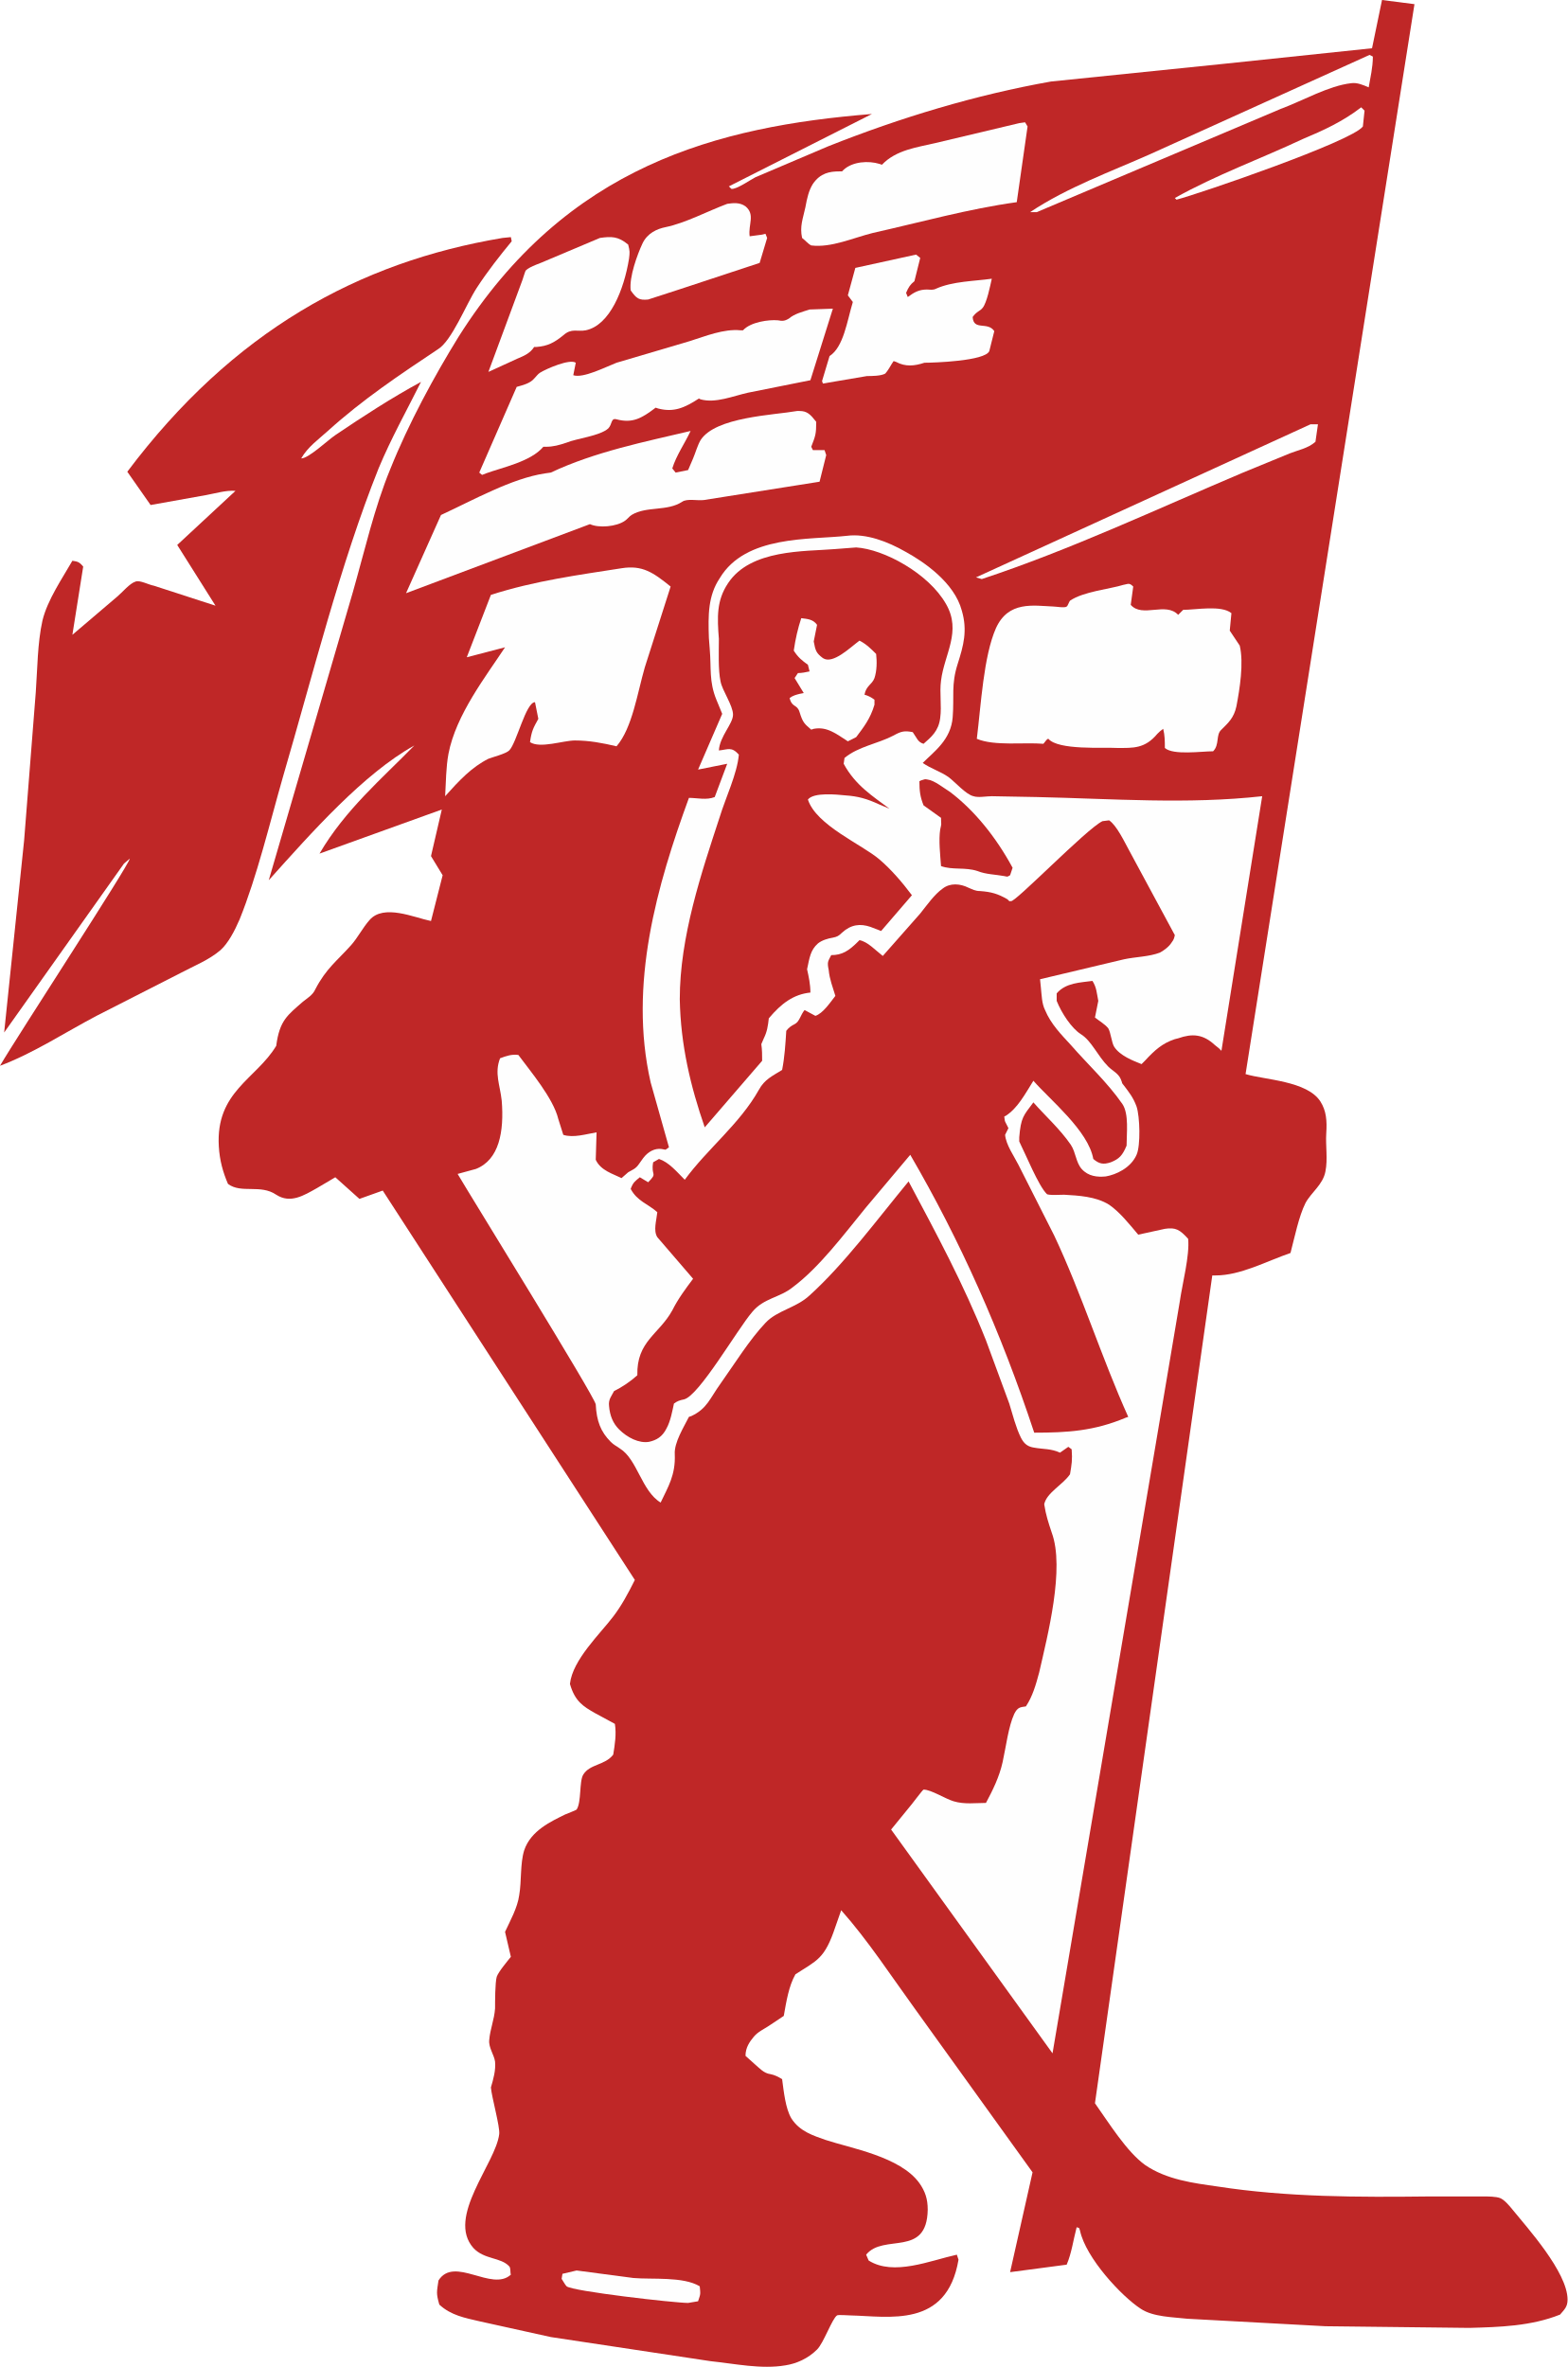
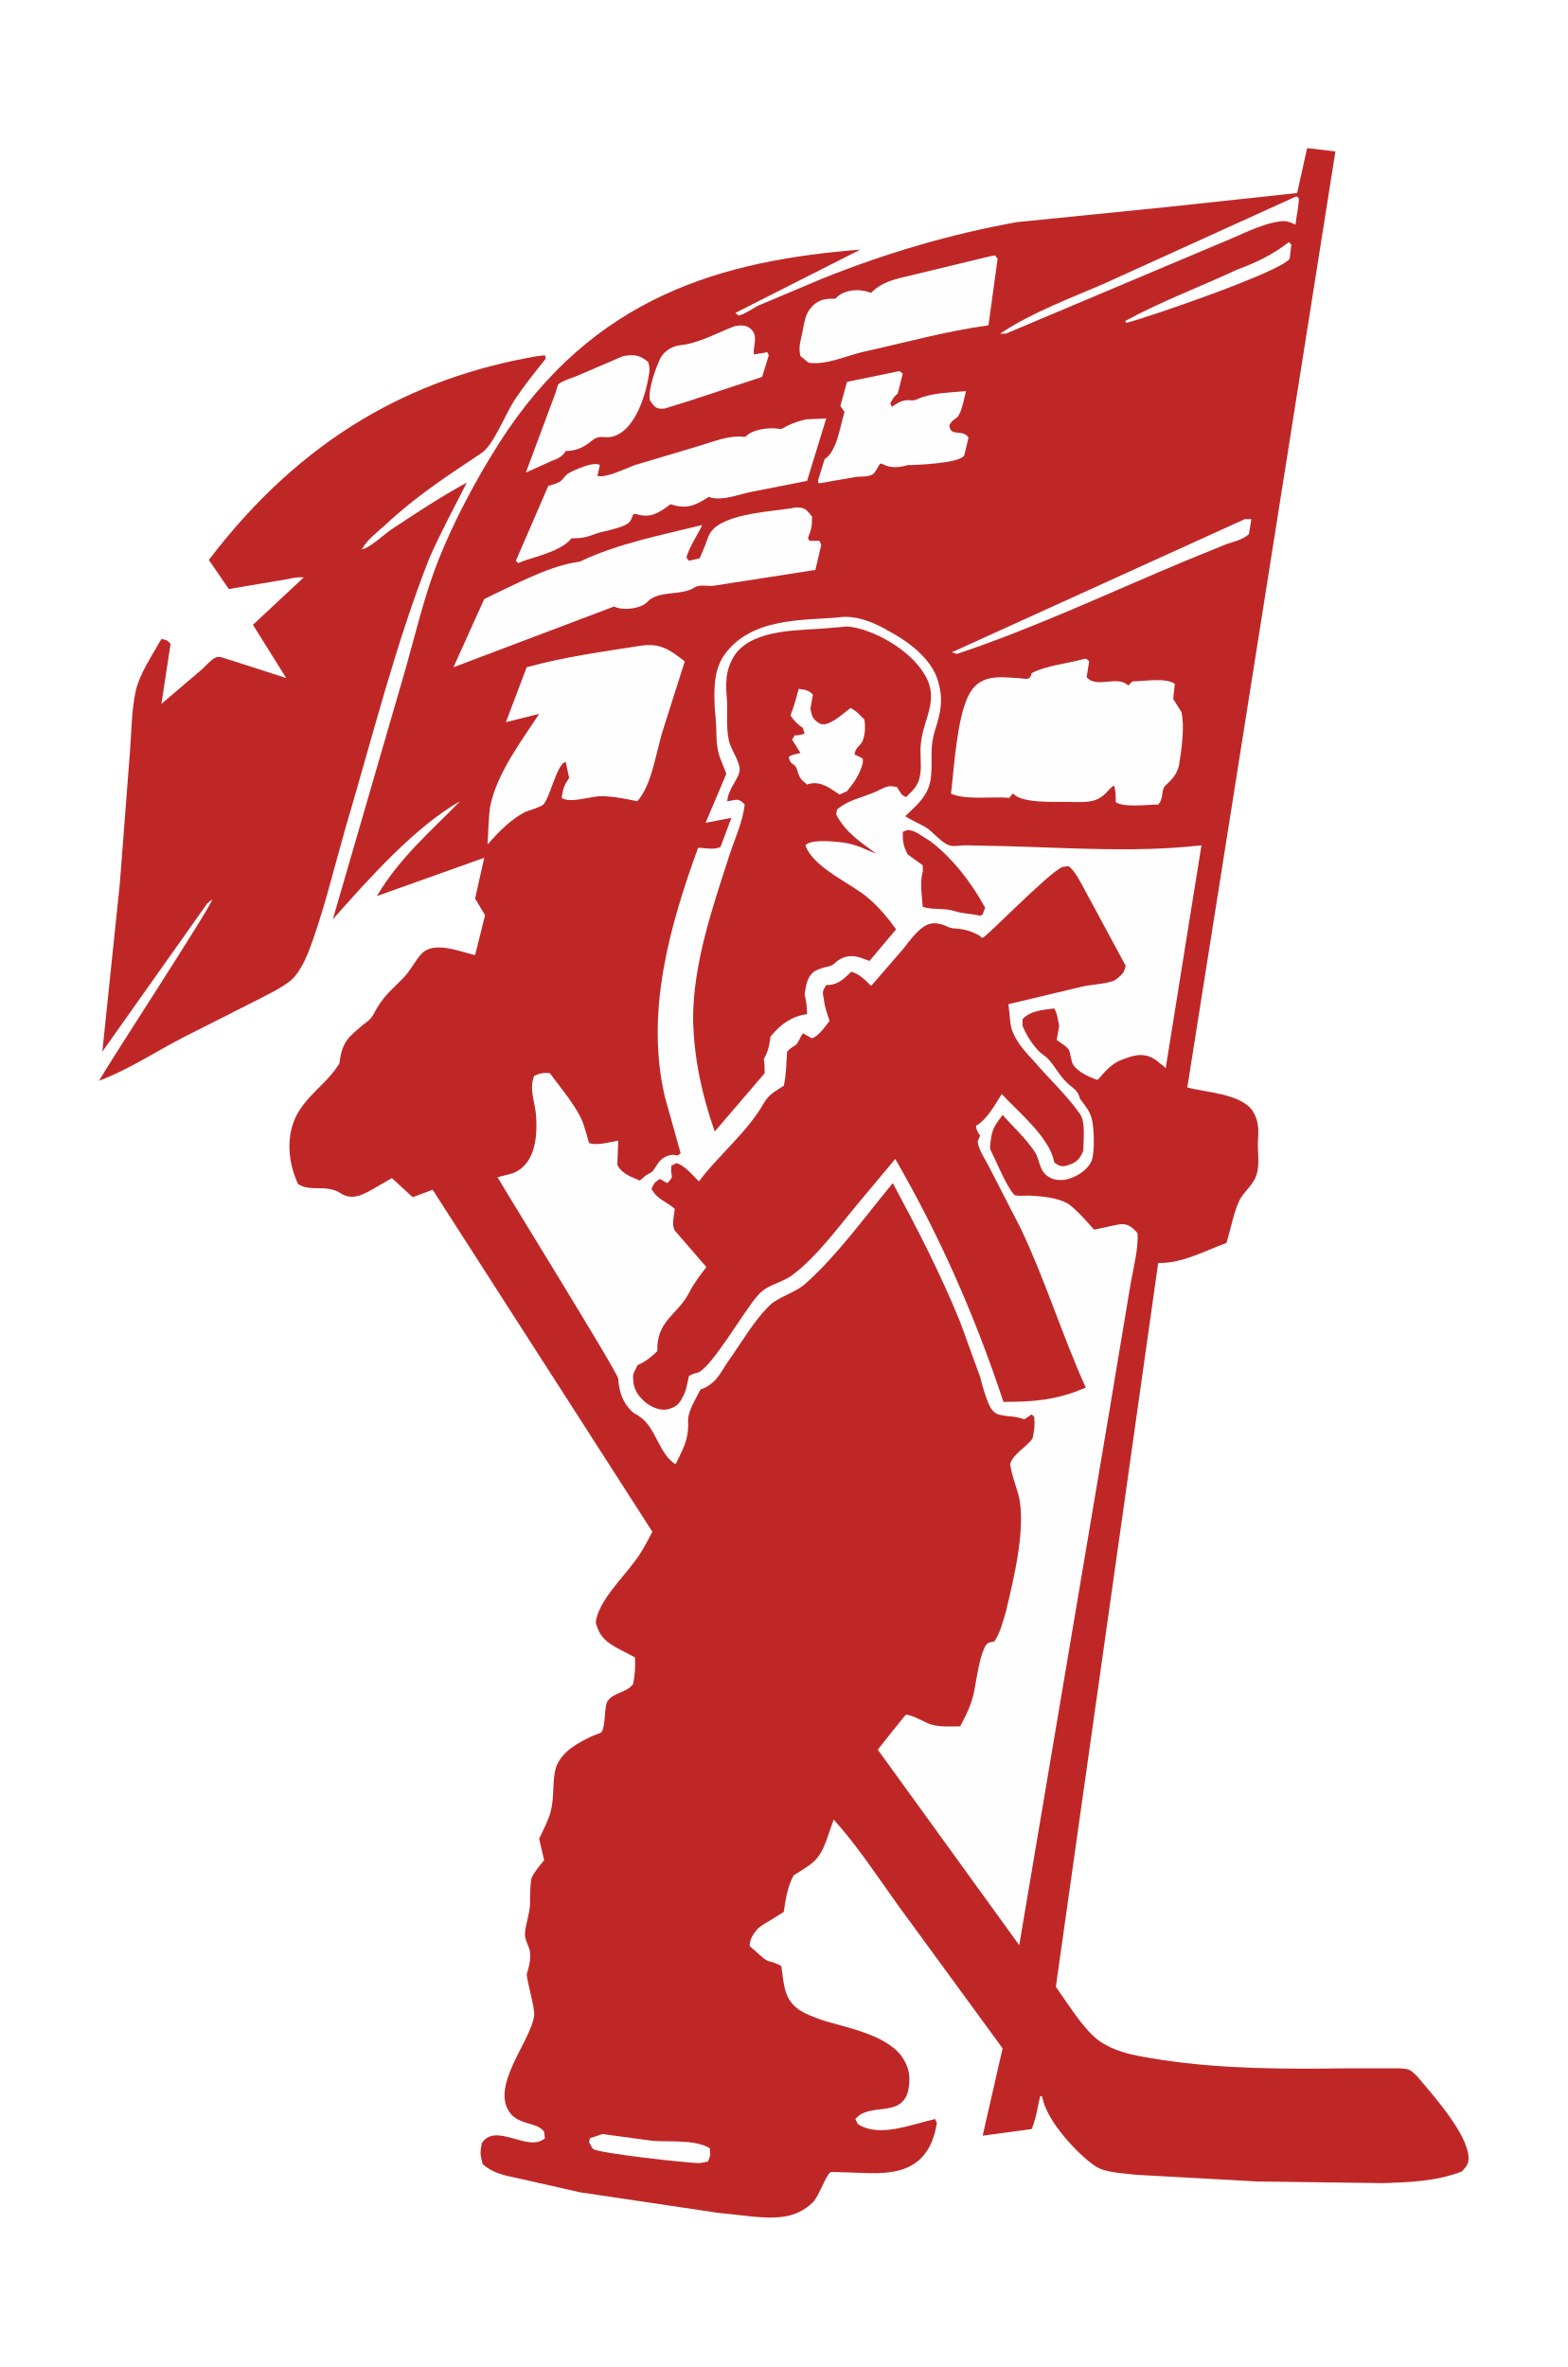
<svg xmlns="http://www.w3.org/2000/svg" version="1.1" id="Layer_1" x="0px" y="0px" viewBox="0 0 188.4 284.5" style="enable-background:new 0 0 188.4 284.5;" xml:space="preserve">
  <style type="text/css">
	.st0{fill:#BF2727;}
	.st1{fill:#FEFEFE;}
</style>
-   <path class="st0" d="M60.4,28.6l1-0.1l0.1,0.5c-1.4,1.7-2.9,3.6-4.2,5.6s-3,6.4-4.7,7.4c-4.5,3-9,6-13.2,9.8c-1.1,1-2.4,1.9-3.2,3.3  c0.9,0,3.2-2.2,4.1-2.8c3.4-2.3,6.8-4.5,10.3-6.4c-1.7,3.4-3.6,6.8-5.1,10.4C40.9,67.8,37.6,81.1,34,93.4  c-1.6,5.6-3.1,11.9-5.2,17.1c-0.6,1.4-1.4,2.9-2.3,3.7c-1.4,1.2-3.2,1.9-4.7,2.7l-10.2,5.2c-3.8,2-7.6,4.5-11.6,6  c2.1-3.6,15.5-24.1,15.6-24.9l-0.7,0.6L0.5,124.1L2.9,101l1.4-17.8c0.2-2.8,0.2-5.9,0.8-8.6c0.6-2.5,2.4-5.1,3.6-7.2  c0.6,0.1,0.8,0.1,1.3,0.7l-1.3,8.2l5.4-4.6c0.6-0.5,1.5-1.6,2.2-1.8c0.5-0.2,1.6,0.4,2.2,0.5l7.4,2.4l-4.6-7.3l7-6.5  c-1.1-0.1-2.4,0.3-3.5,0.5l-6.7,1.2l-2.8-4C28,39.8,43.1,31.5,60.4,28.6z" />
-   <path class="st0" d="M166.1,0l3.9,0.5l-20.3,128.6c2.3,0.7,7.4,0.8,9,3.3c0.7,1.1,0.8,2.3,0.7,3.8c-0.1,1.5,0.2,3.1-0.1,4.6  c-0.3,1.6-1.7,2.5-2.4,3.8c-0.8,1.6-1.3,4.1-1.8,6c-2.9,1-6,2.7-9,2.7h-0.4l-14.1,99.5c1.7,2.4,3.8,5.8,6,7.4  c2.6,1.8,5.9,2.2,8.7,2.6c8.4,1.3,17,1.3,25.5,1.2h6.5c0.5,0,1.5,0,2,0.2s1.1,0.9,1.5,1.4c1.7,2.1,6.6,7.5,6.6,10.8  c0,0.9-0.4,1.2-0.9,1.8c-3.5,1.4-7.3,1.5-10.9,1.6l-17.3-0.2l-16.6-0.9c-1.7-0.2-4.1-0.2-5.6-1.2c-2.3-1.5-6.6-6.1-7.3-9.4l-0.1-0.3  l-0.3-0.1c-0.4,1.5-0.6,3.1-1.2,4.5l-6.8,0.9l2.7-12L110,241.5c-2.9-4-5.7-8.3-8.9-11.9l-0.7,2c-1.3,3.9-2.2,4-4.8,5.7  c-0.8,1.4-1.1,3.3-1.4,5l-1.8,1.2c-0.6,0.4-1.3,0.7-1.8,1.3s-1,1.3-1,2.3l1,0.9c0.7,0.6,1.2,1.2,2,1.3c0.5,0.1,0.9,0.3,1.4,0.6  c0.2,1.5,0.4,3.5,1.1,4.7c1,1.6,2.7,2.1,4.1,2.6c3,1,9,2,11.3,5.2c0.7,1,1,1.9,1,3.2c-0.1,5.8-5.3,2.8-7.4,5.4l0.3,0.7  c3,1.9,7.4,0,10.6-0.7l0.2,0.6c-1.4,8.3-8.4,6.8-13,6.7c-0.2,0-1.5-0.1-1.6,0c-0.6,0.4-1.6,3.3-2.4,4.1c-1.1,1.1-2.5,1.7-3.8,1.9  c-2.9,0.5-6.1-0.2-9-0.5l-19.2-2.9l-8.6-1.9c-1.7-0.4-3.4-0.7-4.8-2c-0.4-1.4-0.3-1.5-0.1-2.9c1.9-3,6.4,1.4,8.7-0.7  c-0.1-0.3,0-0.8-0.2-1c-1-1.1-3-0.8-4.3-2.2c-3.3-3.7,2.7-10.2,3.1-13.7c0.1-0.9-0.9-4.4-1-5.6c0.3-1,0.6-2.1,0.5-3.1  c-0.1-0.8-0.8-1.7-0.7-2.6c0.1-1.3,0.6-2.4,0.7-3.8c0-0.8,0-3.1,0.2-3.8c0.2-0.6,1.3-1.9,1.7-2.4l-0.7-3c0.6-1.3,1.5-2.9,1.7-4.4  c0.3-1.7,0.1-3.8,0.6-5.4c0.8-2.4,3.3-3.5,4.9-4.3c0.2-0.1,1.3-0.5,1.4-0.6c0.6-0.9,0.3-3.4,0.8-4.2c0.8-1.3,2.6-1.1,3.6-2.4  c0.2-1.2,0.4-2.5,0.2-3.7l-2.4-1.3c-1.4-0.8-2.4-1.4-3-3.5c0.3-2.9,3.7-6.1,5.2-8.1c1-1.3,1.8-2.8,2.6-4.4L46,143.1l-2.8,1l-2.9-2.6  l-2.2,1.3c-1.6,0.9-3.2,1.9-4.9,0.8c-1.9-1.3-4.2-0.1-5.8-1.3c-0.6-1.4-1-2.8-1.1-4.5c-0.4-6.6,4.5-8.1,6.9-12.1  c0.4-3.1,1.4-3.7,3.2-5.3c0.5-0.4,1.2-0.8,1.5-1.5c1.3-2.5,2.6-3.4,4.3-5.3c0.8-0.9,1.4-2.1,2.2-3c1.7-2,5.4-0.3,7.4,0.1l1.4-5.5  l-1.4-2.3l1.3-5.6l-14.7,5.3c3.1-5.3,7.5-9,11.4-13C43.7,93,37.5,100,32.3,105.8l10.1-34.6c1.4-4.9,2.6-10.2,4.5-14.8  c2.2-5.5,5.3-11.2,8.2-15.9c13-20.6,31.1-25.3,49.7-26.8l-17.2,8.7c0.1,0.1,0.2,0.2,0.3,0.3c0.6,0.1,2.3-1.1,2.9-1.4l8.7-3.7  c8.8-3.5,17.8-6.2,26.8-7.8l20.5-2.1l18.1-1.9L166.1,0z" />
-   <path class="st1" d="M163.6,12.9l0.4,0.4l-0.2,1.9c-1.3,1.8-19.7,8.1-22.4,8.8l-0.2-0.2c5-2.8,10.3-4.7,15.4-7.1  C159,15.7,161.4,14.6,163.6,12.9z" />
-   <path class="st1" d="M69.3,272.9l6.8,0.9c2.3,0.2,6-0.2,8,1c0.1,1,0.1,0.9-0.2,1.8l-1.2,0.2c-1.6,0-13.9-1.4-14.6-2  c-0.2-0.2-0.4-0.6-0.6-0.9l0.1-0.6L69.3,272.9z" />
-   <path class="st1" d="M164.6,6.6l0.4,0.2c0,1.3-0.3,2.5-0.5,3.7c-0.7-0.3-1.4-0.6-2.1-0.5c-2.7,0.3-5.8,2.1-8.5,3.1l-29.3,12.4h-0.8  c4.5-3,9.8-4.9,14.5-7L164.6,6.6z" />
-   <path class="st1" d="M157.5,51h0.9l-0.3,2.1c-0.9,0.8-2.1,1-3.1,1.4l-5.6,2.3c-10.4,4.4-20.8,9.3-31.4,12.8l-0.7-0.2L157.5,51z" />
-   <path class="st1" d="M87.4,24.5c0.7-0.1,1.5-0.2,2.2,0.3c1.2,1,0.3,2.2,0.5,3.6l1.5-0.2l0.4-0.1l0.2,0.5l-0.9,3l-9.7,3.2L77.9,36  c-1.1,0.1-1.4-0.1-2.1-1.1c-0.2-1.6,0.8-4.3,1.4-5.6c0.6-1.3,1.8-1.8,2.8-2C82.4,26.8,85,25.4,87.4,24.5z" />
-   <path class="st1" d="M72.1,28.6c1.4-0.2,2.2-0.2,3.4,0.8c0.2,0.8,0.2,0.9,0.1,1.7c-0.6,3.7-2.3,8-5.2,8.6c-1,0.2-1.7-0.3-2.7,0.6  c-1.1,0.9-1.9,1.3-3.2,1.4h-0.3c-0.5,0.8-1.3,1.1-2,1.4l-3.5,1.6l4-10.8c0.1-0.2,0.4-1.3,0.5-1.4c0.5-0.5,1.9-0.9,2.5-1.2L72.1,28.6  z" />
-   <path class="st1" d="M110.1,30.6l0.5,0.4l-0.7,2.8c-0.5,0.4-0.7,0.7-1,1.4l0.2,0.5c0.8-0.6,1.4-0.9,2.3-0.9c0.4,0,0.7,0.1,1.1-0.1  c2-0.9,4.6-0.9,6.7-1.2c-0.2,0.9-0.6,2.9-1.1,3.5c-0.3,0.4-0.7,0.4-1.2,1.1c0.1,1.7,1.8,0.5,2.6,1.7l-0.6,2.4  c-0.5,1.2-6.7,1.4-7.8,1.4c-1.2,0.4-2.3,0.5-3.4-0.1l-0.3-0.1l-0.2,0.3c-0.1,0.2-0.6,1-0.8,1.2c-0.5,0.3-1.7,0.3-2.2,0.3l-5.3,0.9  l-0.1-0.3l0.9-3c1.7-1.1,2.1-4.2,2.8-6.5l-0.6-0.8l0.9-3.3L110.1,30.6z" />
-   <path class="st1" d="M122.5,14.8l0.7-0.1l0.3,0.5l-1.3,9.1c-5.8,0.8-11.5,2.4-17.3,3.7c-2.4,0.6-5,1.8-7.4,1.5  c-0.4-0.2-0.7-0.6-1.1-0.9c-0.3-1.4,0.1-2.3,0.4-3.7c0.2-1.1,0.4-2,0.9-2.8c0.9-1.3,2-1.5,3.2-1.5h0.3l0.2-0.2c1.1-1,3-1.1,4.3-0.7  l0.3,0.1c1.7-1.8,4.3-2.1,6.4-2.6L122.5,14.8z" />
-   <path class="st1" d="M97.3,37.2l2.8-0.1l-2.7,8.6l-7.5,1.5c-1.8,0.4-3.9,1.3-5.7,0.8L84,47.9c-1.7,1.1-3,1.7-4.9,1.2L78.8,49  c-1.7,1.3-2.8,1.9-4.7,1.4c-0.7-0.2-0.5,0.6-1,1.1c-1,0.9-3.8,1.2-5,1.7c-0.9,0.3-1.6,0.5-2.5,0.5h-0.3c-1.5,1.8-5,2.5-6.9,3.2  c-0.6,0.2-0.3,0.3-0.8-0.1l4.5-10.3c0.7-0.2,1.6-0.4,2.1-1c0.3-0.3,0.4-0.5,0.7-0.7c0.8-0.5,3.6-1.7,4.3-1.2l-0.3,1.5  c1.2,0.4,3.9-1,5.2-1.5l8.8-2.6c1.9-0.6,4.1-1.5,6.1-1.3h0.3c0.9-1,3.1-1.3,4.2-1.2c0.5,0.1,0.8,0.1,1.3-0.2  C95.5,37.7,96.4,37.5,97.3,37.2z" />
-   <path class="st1" d="M95.8,49.4h0.3c0.9,0,1.3,0.4,2,1.3c0,1.5-0.1,1.7-0.6,3l0.2,0.4h1.4l0.2,0.6l-0.8,3.2l-13.9,2.2  c-0.8,0.1-2-0.2-2.6,0.2c-1.8,1.2-4.3,0.5-6.1,1.6c-0.3,0.2-0.5,0.5-0.8,0.7c-1,0.7-3.1,0.9-4.2,0.4l-22.1,8.3l4.2-9.4  c3.9-1.8,8.5-4.4,12.5-5l0.7-0.1c5.3-2.5,11.3-3.7,16.8-5c-0.7,1.5-1.7,2.9-2.2,4.5l0.4,0.5l1.5-0.3l0.6-1.4  c0.3-0.7,0.5-1.5,0.9-2.2C86,50.1,93,49.9,95.8,49.4z" />
-   <path class="st1" d="M74.7,68.3c2.5-0.4,3.8,0.5,5.9,2.2l-3.1,9.7c-0.9,3.1-1.5,7.3-3.4,9.5c-1.7-0.4-3.3-0.7-5-0.7  c-1.4,0-4.2,1-5.4,0.2c0.2-1.4,0.4-1.7,1-2.8l-0.4-2c-1.1,0-2.2,4.9-3.1,5.8c-0.4,0.4-2,0.8-2.5,1c-2,1-3.5,2.6-5.2,4.5  c0.1-1.7,0.1-3.5,0.4-5.1c0.9-4.7,4.5-9.3,6.8-12.8L56.1,79l2.9-7.5C64.3,69.8,69.6,69.1,74.7,68.3z" />
-   <path class="st1" d="M135,70.3c0.6-0.1,0.7-0.3,1.2,0.2l-0.3,2.2c1.4,1.6,4.2-0.4,5.7,1.2l0.6-0.6c1.5,0,4.6-0.6,5.8,0.4l-0.2,2.1  l1.2,1.8c0.5,2.1,0,5.2-0.4,7.3c-0.3,1.4-1,2-1.8,2.8c-0.7,0.6-0.2,1.8-1,2.6c-1.4,0-4.8,0.5-5.8-0.4c0-0.8,0-1.5-0.2-2.3  c-0.5,0.4-0.3,0.2-0.7,0.6c-1.5,1.8-2.9,1.7-4.8,1.7c-1.7-0.1-7.1,0.3-8.3-1.1c-0.2,0-0.4,0.4-0.6,0.6c-2.2-0.2-5.9,0.3-8-0.6  c0.5-4,0.8-9.9,2.3-13.3c1.5-3.3,4.5-2.7,6.9-2.6c0.3,0,1.4,0.2,1.6,0c0.1,0,0.3-0.6,0.4-0.7C130.2,71.1,133.4,70.8,135,70.3z" />
-   <path class="st1" d="M101.8,64.4c2.3-0.3,4.9,0.7,7,1.9c2.2,1.2,5.9,3.7,6.8,7.1c0.7,2.4,0.2,4.2-0.5,6.4c-0.8,2.5-0.4,3.9-0.6,6.4  c-0.2,2.7-2.2,4.1-3.6,5.5c1,0.7,2.1,1,3.1,1.7c0.8,0.6,2.1,2.1,3,2.3c0.6,0.2,1.5,0,2.2,0l5.4,0.1c9.1,0.2,18.1,0.9,27.1-0.1  l-4.9,30.6l-0.3-0.3l-0.5-0.4c-1.4-1.3-2.7-1.4-4.4-0.8l-0.4,0.1c-1.5,0.5-2.4,1.3-3.6,2.6l-0.4,0.4c-1-0.4-2.6-1-3.3-2.1  c-0.3-0.5-0.4-1.7-0.7-2.2c-0.4-0.5-1.1-0.9-1.6-1.3l0.4-2c-0.2-1-0.2-1.6-0.7-2.4c-1.4,0.2-3.2,0.2-4.3,1.5v0.9  c0.6,1.5,1.8,3.3,2.9,4c1.3,0.8,2,2.6,3.3,3.9c0.5,0.5,1.2,0.8,1.5,1.5s0,0.3,0.4,0.8c0.6,0.8,1.1,1.4,1.5,2.5  c0.4,1.2,0.5,4.7,0,5.8c-0.7,1.6-2.5,2.4-3.7,2.6c-1,0.1-2.1,0-2.9-0.9c-0.7-0.8-0.7-2-1.3-2.9c-1.3-1.9-3.1-3.5-4.5-5.1  c-1.2,1.6-1.5,1.8-1.7,4.2v0.5c0.8,1.6,2.3,5.3,3.3,6.3c0.1,0.2,1.8,0.1,2.1,0.1c1.7,0.1,3.8,0.2,5.4,1.2c1.3,0.9,2.4,2.3,3.5,3.6  l3.2-0.7c1.3-0.2,1.8,0.1,2.8,1.2c0.2,2-0.7,5.4-1,7.5l-2.9,17.2l-12.4,73.2l-19.4-26.9l2.2-2.7c0.2-0.2,1.6-2.1,1.7-2.1  c0.9,0,2.6,1.1,3.6,1.4c1.3,0.4,2.7,0.2,3.9,0.2c0.8-1.5,1.6-3.1,2-4.9c0.4-1.8,0.7-4.3,1.4-5.8c0.4-0.8,0.7-0.8,1.4-0.9  c0.8-1.2,1.2-2.6,1.6-4.1c1-4.4,3.1-12.5,1.5-16.8c-0.4-1.2-0.7-2.1-0.9-3.4c0.3-1.4,2.2-2.3,3.1-3.6c0.2-1.2,0.3-1.7,0.2-3  l-0.4-0.3l-1,0.7c-1.1-0.5-2-0.4-3.1-0.6c-0.7-0.1-1.2-0.4-1.6-1.2c-0.6-1.2-1-2.8-1.4-4.1l-2.8-7.6c-2.7-6.8-6-12.9-9.3-19.1  c-3.8,4.6-7.7,9.9-11.9,13.7c-1.6,1.5-3.9,1.8-5.3,3.3c-1.9,2-3.7,4.9-5.4,7.3c-1.3,1.8-1.6,3-3.5,3.9l-0.3,0.1  c-0.6,1.2-1.8,3.1-1.7,4.5c0.1,2.5-0.8,3.9-1.7,5.8c-2.3-1.4-2.8-5.2-4.9-6.5c-0.4-0.3-0.7-0.4-1.1-0.8c-1.2-1.2-1.7-2.5-1.8-4.5  c-0.1-0.9-15.2-25.3-16.6-27.7l2.2-0.6c2.8-1.1,3.4-4.5,3.1-8.2c-0.2-1.9-0.9-3.3-0.2-5.1c0.8-0.3,1.4-0.5,2.2-0.4  c1.4,1.9,4.2,5.2,4.8,7.7c0.2,0.7,0.4,1.2,0.6,1.9c1.2,0.4,2.8-0.1,4-0.3l-0.1,3.3c0.6,1.3,2.1,1.7,3.1,2.2l0.8-0.7  c0.5-0.3,0.9-0.4,1.3-1l0.5-0.7c0.6-0.8,1.4-1.2,2.2-1.1c0.7,0.1,0.3,0.2,0.9-0.2l-2.2-7.8c-2.7-11.8,0.8-23.8,4.6-34.2  c1,0,2.1,0.3,3.1-0.1l1.5-4l-3.5,0.7l2.9-6.7l-0.7-1.7c-0.9-2.2-0.6-3.8-0.8-6.1l-0.1-1.3c-0.1-2.8-0.1-5.1,1.3-7.2  C89.6,64.3,97.3,64.9,101.8,64.4z" />
-   <path class="st0" d="M110.5,93.9l0.2-0.1c0.4-0.1,0.4-0.2,0.8-0.1c0.8,0.1,1.9,1,2.7,1.5c2.9,2.2,5.5,5.4,7.5,9.1l-0.3,0.9  c-0.4,0.2-0.2,0.2-0.7,0.1c-1.1-0.2-2.2-0.2-3.2-0.6c-1.5-0.5-3-0.1-4.4-0.6c-0.1-1.4-0.3-3.1-0.1-4.4c0.2-0.9,0.1-0.4,0.1-1.4  l-2.1-1.5C110.6,95.8,110.5,95.1,110.5,93.9z" />
-   <path class="st0" d="M100.3,66l2.6-0.2c3.3,0.2,8.7,3.1,10.8,6.8c1.9,3.3-0.2,6-0.6,9.2c-0.2,1.5,0.1,3-0.1,4.5  c-0.2,1.6-1.1,2.3-2,3.1c-0.7-0.2-0.8-0.7-1.3-1.4c-1-0.2-1.4-0.1-2.3,0.4c-1.9,1-4.2,1.3-5.9,2.7l-0.1,0.7c1.4,2.6,3.5,3.9,5.5,5.4  l-1.2-0.5c-1.5-0.7-2.6-1-4.1-1.1c-1-0.1-3.8-0.4-4.5,0.5c1,3.1,6.5,5.4,8.6,7.2c1.4,1.2,2.7,2.7,3.9,4.3l-3.7,4.3l-1.3-0.5  c-1.2-0.4-2.3-0.3-3.4,0.7c-0.4,0.4-0.6,0.5-1.1,0.6c-0.6,0.1-1.3,0.3-1.8,0.7c-0.9,0.8-1,1.7-1.3,3.1c0.2,0.9,0.4,1.8,0.4,2.8  c-2,0.2-3.5,1.3-5,3.1c-0.1,0.9-0.2,1.6-0.6,2.4l-0.3,0.7c0.1,0.7,0.1,1.3,0.1,2l-6.9,8c-1.7-4.9-2.9-9.9-3-15.4  c0-7.5,2.6-15.2,4.8-21.9c0.7-2.3,2.1-5.2,2.3-7.5c-0.9-1-1.3-0.6-2.4-0.5c0.1-1.7,1.7-3.2,1.7-4.3c0-1.1-1.3-2.9-1.5-4  c-0.3-1.4-0.2-3.6-0.2-5.1c-0.2-2.6-0.3-4.6,1.1-6.7C90.2,66,96.7,66.3,100.3,66z" />
-   <path class="st1" d="M96.3,74.3c0.7,0.1,1.4,0.1,1.9,0.8l-0.4,2c0.2,1.1,0.3,1.4,1.1,2c1.2,0.8,3.3-1.3,4.4-2.1c0.8,0.4,1.4,1,2,1.6  c0.1,0.9,0.1,2-0.2,2.9c-0.3,0.8-1,0.9-1.2,2c0.4,0.1,0.8,0.3,1.2,0.6v0.6c-0.5,1.7-1.3,2.7-2.2,3.9l-1,0.5  c-1.4-0.9-2.5-1.8-4.1-1.5l-0.3,0.1c-0.8-0.7-1-0.8-1.4-2.1c-0.3-1-0.9-0.5-1.2-1.7c0.4-0.3,0.8-0.4,1.2-0.5l0.5-0.1l-1.1-1.8  l0.4-0.6c0.5,0,0.9-0.1,1.4-0.2l-0.2-0.8c-0.7-0.5-1.2-0.9-1.7-1.7C95.6,76.8,95.9,75.5,96.3,74.3z" />
-   <path class="st0" d="M132.5,98.7l0.8-0.1c0.9,0.6,1.8,2.5,2.4,3.6l5.5,10.2c-0.1,0.4-0.1,0.5-0.4,0.9c-0.3,0.5-1,1-1.4,1.2  c-1.3,0.5-2.9,0.5-4.3,0.8l-10.1,2.4l0.1,1c0.1,0.9,0.1,1.9,0.5,2.7c0.7,1.7,2,3,3.1,4.2c2,2.3,4.4,4.5,6.2,7.1  c0.8,1.2,0.5,3.5,0.5,5c-0.5,1.2-0.9,1.6-1.9,2c-0.9,0.3-1.4,0.2-2.1-0.4c-0.6-3.4-5.2-7.1-7.2-9.4c-1,1.6-1.9,3.3-3.3,4.2l-0.2,0.1  c0.1,0.7,0,0.4,0.3,1l0.2,0.4l-0.4,0.8c0.1,1.2,1.1,2.6,1.6,3.6l4.3,8.5c3.3,7,5.7,14.7,8.9,21.8l-0.3,0.1c-3.8,1.6-7,1.8-11,1.8  c-4-12.1-8.9-23.1-14.9-33.4l-5.3,6.3c-2.7,3.3-5.6,7.2-8.8,9.6c-1.6,1.3-3.5,1.3-4.9,3c-1.8,2.1-6.4,10.1-8.2,10.5  c-0.5,0.1-0.8,0.2-1.2,0.5c-0.2,0.9-0.4,2.1-0.9,3c-0.5,1-1.2,1.4-2.1,1.6c-1.2,0.2-2.6-0.5-3.6-1.5c-0.7-0.7-1.1-1.6-1.2-2.8  c-0.1-0.8,0.3-1.2,0.6-1.8c1-0.5,1.9-1.1,2.8-1.9c-0.1-4.1,2.6-4.9,4.2-7.8c0.7-1.4,1.6-2.6,2.5-3.8l-4.3-5c-0.5-0.8-0.1-2,0-3  c-1.1-1-2.4-1.3-3.2-2.8c0.3-0.8,0.5-0.9,1.1-1.4l1,0.6c1.2-1.2,0.3-0.7,0.6-2.4l0.7-0.4c1.2,0.4,2.1,1.5,3.1,2.5  c2.7-3.7,6.6-6.7,8.9-10.8c0.7-1.3,1.7-1.7,2.8-2.4c0.3-1.5,0.4-3.1,0.5-4.7c0.3-0.4,0.6-0.6,1-0.8c0.6-0.3,0.7-1.1,1.2-1.7l1.3,0.7  c0.9-0.3,1.7-1.5,2.4-2.4c-0.3-1-0.7-2-0.8-3.1c-0.2-1-0.1-1,0.3-1.8c1.3,0,2.1-0.5,3.2-1.6l0.2-0.2c1,0.2,1.9,1.2,2.8,1.9l4.5-5.1  c0.8-1,1.7-2.3,2.7-3c0.9-0.7,2.1-0.6,3.1-0.1c0.5,0.2,0.8,0.4,1.4,0.4c1.3,0.1,2.1,0.3,3.3,1c0.1,0.1,0.2,0.3,0.4,0.2  C121.8,108.7,130.6,99.6,132.5,98.7z" />
+   <path class="st0" d="M64.6,42.8l0.9-0.1l0.1,0.4c-1.2,1.5-2.5,3.1-3.7,4.9s-2.6,5.6-4.1,6.5c-3.9,2.6-7.9,5.2-11.5,8.6  c-1,0.9-2.1,1.7-2.8,2.9c0.8,0,2.8-1.9,3.6-2.4c3-2,5.9-3.9,9-5.6c-1.5,3-3.1,5.9-4.5,9.1c-4,10.1-6.9,21.7-10.1,32.5  c-1.4,4.9-2.7,10.4-4.5,15c-0.5,1.2-1.2,2.5-2,3.2c-1.2,1-2.8,1.7-4.1,2.4l-8.9,4.5c-3.3,1.7-6.6,3.9-10.1,5.2  c1.8-3.1,13.6-21.1,13.6-21.8l-0.6,0.5l-12.6,17.8l2.1-20.2l1.2-15.6c0.2-2.4,0.2-5.2,0.7-7.5c0.5-2.2,2.1-4.5,3.1-6.3  c0.5,0.1,0.7,0.1,1.1,0.6l-1.1,7.2l4.7-4c0.5-0.4,1.3-1.4,1.9-1.6c0.4-0.2,1.4,0.3,1.9,0.4l6.5,2.1l-4-6.4l6.1-5.7  c-1-0.1-2.1,0.3-3.1,0.4l-5.9,1l-2.4-3.5C36.3,52.6,49.5,45.4,64.6,42.8z" />
+   <path class="st0" d="M157.1,17.8l3.4,0.4l-17.8,112.5c2,0.6,6.5,0.7,7.9,2.9c0.6,1,0.7,2,0.6,3.3s0.2,2.7-0.1,4  c-0.3,1.4-1.5,2.2-2.1,3.3c-0.7,1.4-1.1,3.6-1.6,5.2c-2.5,0.9-5.2,2.4-7.9,2.4h-0.3l-12.3,87c1.5,2.1,3.3,5.1,5.2,6.5  c2.3,1.6,5.2,1.9,7.6,2.3c7.3,1.1,14.9,1.1,22.3,1h5.7c0.4,0,1.3,0,1.7,0.2s1,0.8,1.3,1.2c1.5,1.8,5.8,6.6,5.8,9.4  c0,0.8-0.3,1-0.8,1.6c-3.1,1.2-6.4,1.3-9.5,1.4l-15.1-0.2l-14.5-0.8c-1.5-0.2-3.6-0.2-4.9-1c-2-1.3-5.8-5.3-6.4-8.2l-0.1-0.3  L125,252c-0.3,1.3-0.5,2.7-1,3.9l-5.9,0.8l2.4-10.5L108,229.1c-2.5-3.5-5-7.3-7.8-10.4l-0.6,1.7c-1.1,3.4-1.9,3.5-4.2,5  c-0.7,1.2-1,2.9-1.2,4.4l-1.6,1c-0.5,0.3-1.1,0.6-1.6,1.1c-0.4,0.5-0.9,1.1-0.9,2l0.9,0.8c0.6,0.5,1,1,1.7,1.1  c0.4,0.1,0.8,0.3,1.2,0.5c0.2,1.3,0.3,3.1,1,4.1c0.9,1.4,2.4,1.8,3.6,2.3c2.6,0.9,7.9,1.7,9.9,4.5c0.6,0.9,0.9,1.7,0.9,2.8  c-0.1,5.1-4.6,2.4-6.5,4.7l0.3,0.6c2.6,1.7,6.5,0,9.3-0.6l0.2,0.5c-1.2,7.3-7.3,5.9-11.4,5.9c-0.2,0-1.3-0.1-1.4,0  c-0.5,0.3-1.4,2.9-2.1,3.6c-1,1-2.2,1.5-3.3,1.7c-2.5,0.4-5.3-0.2-7.9-0.4l-16.8-2.5l-7.5-1.7c-1.5-0.3-3-0.6-4.2-1.7  c-0.3-1.2-0.3-1.3-0.1-2.5c1.7-2.6,5.6,1.2,7.6-0.6c-0.1-0.3,0-0.7-0.2-0.9c-0.9-1-2.6-0.7-3.8-1.9c-2.9-3.2,2.4-8.9,2.7-12  c0.1-0.8-0.8-3.8-0.9-4.9c0.3-0.9,0.5-1.8,0.4-2.7c-0.1-0.7-0.7-1.5-0.6-2.3c0.1-1.1,0.5-2.1,0.6-3.3c0-0.7,0-2.7,0.2-3.3  c0.2-0.5,1.1-1.7,1.5-2.1l-0.6-2.6c0.5-1.1,1.3-2.5,1.5-3.8c0.3-1.5,0.1-3.3,0.5-4.7c0.7-2.1,2.9-3.1,4.3-3.8  c0.2-0.1,1.1-0.4,1.2-0.5c0.5-0.8,0.3-3,0.7-3.7c0.7-1.1,2.3-1,3.1-2.1c0.2-1,0.3-2.2,0.2-3.2l-2.1-1.1c-1.2-0.7-2.1-1.2-2.6-3.1  c0.3-2.5,3.2-5.3,4.5-7.1c0.9-1.1,1.6-2.4,2.3-3.8L52,143l-2.4,0.9l-2.5-2.3l-1.9,1.1c-1.4,0.8-2.8,1.7-4.3,0.7  c-1.7-1.1-3.7-0.1-5.1-1.1c-0.5-1.2-0.9-2.4-1-3.9c-0.3-5.8,3.9-7.1,6-10.6c0.3-2.7,1.2-3.2,2.8-4.6c0.4-0.3,1-0.7,1.3-1.3  c1.1-2.2,2.3-3,3.8-4.6c0.7-0.8,1.2-1.8,1.9-2.6c1.5-1.7,4.7-0.3,6.5,0.1l1.2-4.8l-1.2-2l1.1-4.9l-12.9,4.6c2.7-4.6,6.6-7.9,10-11.4  c-5.3,3-10.8,9.1-15.3,14.2l8.8-30.3c1.2-4.3,2.3-8.9,3.9-12.9c1.9-4.8,4.6-9.8,7.2-13.9c11.4-18,27.2-22.1,43.5-23.4l-15,7.6  c0.1,0.1,0.2,0.2,0.3,0.3c0.5,0.1,2-1,2.5-1.2l7.6-3.2c7.7-3.1,15.6-5.4,23.4-6.8l17.9-1.8l15.8-1.7L157.1,17.8z" />
+   <path class="st1" d="M154.9,29.1l0.3,0.3l-0.2,1.7c-1.1,1.6-17.2,7.1-19.6,7.7l-0.2-0.2c4.4-2.4,9-4.1,13.5-6.2  C150.9,31.6,153,30.6,154.9,29.1z" />
+   <path class="st1" d="M72.4,256.5l5.9,0.8c2,0.2,5.2-0.2,7,0.9c0.1,0.9,0.1,0.8-0.2,1.6l-1,0.2c-1.4,0-12.2-1.2-12.8-1.7  c-0.2-0.2-0.3-0.5-0.5-0.8l0.1-0.5L72.4,256.5z" />
+   <path class="st1" d="M155.8,23.6l0.3,0.2c0,1.1-0.3,2.2-0.4,3.2c-0.6-0.3-1.2-0.5-1.8-0.4c-2.4,0.3-5.1,1.8-7.4,2.7l-25.6,10.8h-0.7  c3.9-2.6,8.6-4.3,12.7-6.1L155.8,23.6z" />
+   <path class="st1" d="M149.6,62.4h0.8l-0.3,1.8c-0.8,0.7-1.8,0.9-2.7,1.2l-4.9,2c-9.1,3.8-18.2,8.1-27.5,11.2l-0.6-0.2L149.6,62.4z" />
+   <path class="st1" d="M88.3,39.2c0.6-0.1,1.3-0.2,1.9,0.3c1,0.9,0.3,1.9,0.4,3.1l1.3-0.2l0.3-0.1l0.2,0.4l-0.8,2.6l-8.5,2.8l-3.2,1  c-1,0.1-1.2-0.1-1.8-1c-0.2-1.4,0.7-3.8,1.2-4.9c0.5-1.1,1.6-1.6,2.4-1.7C83.9,41.3,86.2,40,88.3,39.2z" />
+   <path class="st1" d="M74.9,42.8c1.2-0.2,1.9-0.2,3,0.7c0.2,0.7,0.2,0.8,0.1,1.5c-0.5,3.2-2,7-4.5,7.5c-0.9,0.2-1.5-0.3-2.4,0.5  c-1,0.8-1.7,1.1-2.8,1.2H68c-0.4,0.7-1.1,1-1.7,1.2l-3.1,1.4l3.5-9.4c0.1-0.2,0.3-1.1,0.4-1.2c0.4-0.4,1.7-0.8,2.2-1L74.9,42.8z" />
+   <path class="st1" d="M108.1,44.6l0.4,0.3l-0.6,2.4c-0.4,0.3-0.6,0.6-0.9,1.2l0.2,0.4c0.7-0.5,1.2-0.8,2-0.8c0.3,0,0.6,0.1,1-0.1  c1.7-0.8,4-0.8,5.9-1c-0.2,0.8-0.5,2.5-1,3.1c-0.3,0.3-0.6,0.3-1,1c0.1,1.5,1.6,0.4,2.3,1.5l-0.5,2.1c-0.4,1-5.9,1.2-6.8,1.2  c-1,0.3-2,0.4-3-0.1l-0.3-0.1l-0.2,0.3c-0.1,0.2-0.5,0.9-0.7,1c-0.4,0.3-1.5,0.3-1.9,0.3l-4.6,0.8l-0.1-0.3l0.8-2.6  c1.5-1,1.8-3.7,2.4-5.7l-0.5-0.7l0.8-2.9L108.1,44.6z" />
+   <path class="st1" d="M119,30.8l0.6-0.1l0.3,0.4l-1.1,8c-5.1,0.7-10.1,2.1-15.1,3.2c-2.1,0.5-4.4,1.6-6.5,1.3c-0.3-0.2-0.6-0.5-1-0.8  c-0.3-1.2,0.1-2,0.3-3.2c0.2-1,0.3-1.7,0.8-2.4c0.8-1.1,1.7-1.3,2.8-1.3h0.3l0.2-0.2c1-0.9,2.6-1,3.8-0.6l0.3,0.1  c1.5-1.6,3.8-1.8,5.6-2.3L119,30.8z" />
+   <path class="st1" d="M96.9,50.4l2.4-0.1L97,57.8l-6.6,1.3c-1.6,0.3-3.4,1.1-5,0.7l-0.2-0.1c-1.5,1-2.6,1.5-4.3,1l-0.3-0.1  c-1.5,1.1-2.4,1.7-4.1,1.2c-0.6-0.2-0.4,0.5-0.9,1c-0.9,0.8-3.3,1-4.4,1.5c-0.8,0.3-1.4,0.4-2.2,0.4h-0.3c-1.3,1.6-4.4,2.2-6,2.8  c-0.5,0.2-0.3,0.3-0.7-0.1l3.9-9c0.6-0.2,1.4-0.3,1.8-0.9c0.3-0.3,0.3-0.4,0.6-0.6c0.7-0.4,3.1-1.5,3.8-1l-0.3,1.3  c1,0.3,3.4-0.9,4.5-1.3l7.7-2.3c1.7-0.5,3.6-1.3,5.3-1.1h0.3c0.8-0.9,2.7-1.1,3.7-1c0.4,0.1,0.7,0.1,1.1-0.2  C95.3,50.8,96.1,50.6,96.9,50.4z" />
+   <path class="st1" d="M95.6,61h0.3c0.8,0,1.1,0.3,1.7,1.1c0,1.3-0.1,1.5-0.5,2.6l0.2,0.3h1.2l0.2,0.5L98,68.5l-12.2,1.9  c-0.7,0.1-1.7-0.2-2.3,0.2c-1.6,1-3.8,0.4-5.3,1.4c-0.3,0.2-0.4,0.4-0.7,0.6c-0.9,0.6-2.7,0.8-3.7,0.3l-19.3,7.3l3.7-8.2  c3.4-1.6,7.4-3.8,10.9-4.4l0.6-0.1c4.6-2.2,9.9-3.2,14.7-4.4c-0.6,1.3-1.5,2.5-1.9,3.9l0.3,0.4l1.3-0.3l0.5-1.2  c0.3-0.6,0.4-1.3,0.8-1.9C87,61.6,93.2,61.5,95.6,61z" />
+   <path class="st1" d="M77.1,77.6c2.2-0.3,3.3,0.4,5.2,1.9L79.6,88c-0.8,2.7-1.3,6.4-3,8.3c-1.5-0.3-2.9-0.6-4.4-0.6  c-1.2,0-3.7,0.9-4.7,0.2c0.2-1.2,0.3-1.5,0.9-2.4L68,91.6c-1,0-1.9,4.3-2.7,5.1c-0.3,0.3-1.7,0.7-2.2,0.9c-1.7,0.9-3.1,2.3-4.5,3.9  c0.1-1.5,0.1-3.1,0.3-4.5c0.8-4.1,3.9-8.1,5.9-11.2l-4,1l2.5-6.6C68,78.9,72.7,78.3,77.1,77.6z" />
+   <path class="st1" d="M129.9,79.3c0.5-0.1,0.6-0.3,1,0.2l-0.3,1.9c1.2,1.4,3.7-0.3,5,1l0.5-0.5c1.3,0,4-0.5,5.1,0.3l-0.2,1.8l1,1.6  c0.4,1.8,0,4.5-0.3,6.4c-0.3,1.2-0.9,1.7-1.6,2.4c-0.6,0.5-0.2,1.6-0.9,2.3c-1.2,0-4.2,0.4-5.1-0.3c0-0.7,0-1.3-0.2-2  c-0.4,0.3-0.3,0.2-0.6,0.5c-1.3,1.6-2.5,1.5-4.2,1.5c-1.5-0.1-6.2,0.3-7.3-1c-0.2,0-0.3,0.3-0.5,0.5c-1.9-0.2-5.2,0.3-7-0.5  c0.4-3.5,0.7-8.7,2-11.6c1.3-2.9,3.9-2.4,6-2.3c0.3,0,1.2,0.2,1.4,0c0.1,0,0.3-0.5,0.3-0.6C125.7,80,128.5,79.7,129.9,79.3z" />
+   <path class="st1" d="M100.8,74.2c2-0.3,4.3,0.6,6.1,1.7c1.9,1,5.2,3.2,5.9,6.2c0.6,2.1,0.2,3.7-0.4,5.6c-0.7,2.2-0.3,3.4-0.5,5.6  c-0.2,2.4-1.9,3.6-3.1,4.8c0.9,0.6,1.8,0.9,2.7,1.5c0.7,0.5,1.8,1.8,2.6,2c0.5,0.2,1.3,0,1.9,0l4.7,0.1c8,0.2,15.8,0.8,23.7-0.1  l-4.3,26.8l-0.3-0.3l-0.4-0.3c-1.2-1.1-2.4-1.2-3.8-0.7l-0.3,0.1c-1.3,0.4-2.1,1.1-3.1,2.3l-0.3,0.3c-0.9-0.3-2.3-0.9-2.9-1.8  c-0.3-0.4-0.3-1.5-0.6-1.9c-0.3-0.4-1-0.8-1.4-1.1l0.3-1.7c-0.2-0.9-0.2-1.4-0.6-2.1c-1.2,0.2-2.8,0.2-3.8,1.3v0.8  c0.5,1.3,1.6,2.9,2.5,3.5c1.1,0.7,1.7,2.3,2.9,3.4c0.4,0.4,1,0.7,1.3,1.3c0.3,0.6,0,0.3,0.3,0.7c0.5,0.7,1,1.2,1.3,2.2  c0.3,1,0.4,4.1,0,5.1c-0.6,1.4-2.2,2.1-3.2,2.3c-0.9,0.1-1.8,0-2.5-0.8c-0.6-0.7-0.6-1.7-1.1-2.5c-1.1-1.7-2.7-3.1-3.9-4.5  c-1,1.4-1.3,1.6-1.5,3.7v0.4c0.7,1.4,2,4.6,2.9,5.5c0.1,0.2,1.6,0.1,1.8,0.1c1.5,0.1,3.3,0.2,4.7,1c1.1,0.8,2.1,2,3.1,3.1l2.8-0.6  c1.1-0.2,1.6,0.1,2.4,1c0.2,1.7-0.6,4.7-0.9,6.6l-2.5,15l-10.8,64l-17-23.5l1.9-2.4c0.2-0.2,1.4-1.8,1.5-1.8c0.8,0,2.3,1,3.1,1.2  c1.1,0.3,2.4,0.2,3.4,0.2c0.7-1.3,1.4-2.7,1.7-4.3c0.3-1.6,0.6-3.8,1.2-5.1c0.3-0.7,0.6-0.7,1.2-0.8c0.7-1,1-2.3,1.4-3.6  c0.9-3.8,2.7-10.9,1.3-14.7c-0.3-1-0.6-1.8-0.8-3c0.3-1.2,1.9-2,2.7-3.1c0.2-1,0.3-1.5,0.2-2.6l-0.3-0.3l-0.9,0.6  c-1-0.4-1.7-0.3-2.7-0.5c-0.6-0.1-1-0.3-1.4-1c-0.5-1-0.9-2.4-1.2-3.6l-2.4-6.6c-2.4-5.9-5.2-11.3-8.1-16.7c-3.3,4-6.7,8.7-10.4,12  c-1.4,1.3-3.4,1.6-4.6,2.9c-1.7,1.7-3.2,4.3-4.7,6.4c-1.1,1.6-1.4,2.6-3.1,3.4l-0.3,0.1c-0.5,1-1.6,2.7-1.5,3.9  c0.1,2.2-0.7,3.4-1.5,5.1c-2-1.2-2.4-4.5-4.3-5.7c-0.3-0.3-0.6-0.3-1-0.7c-1-1-1.5-2.2-1.6-3.9c-0.1-0.8-13.3-22.1-14.5-24.2  l1.9-0.5c2.4-1,3-3.9,2.7-7.2c-0.2-1.7-0.8-2.9-0.2-4.5c0.7-0.3,1.2-0.4,1.9-0.3c1.2,1.7,3.7,4.5,4.2,6.7c0.2,0.6,0.3,1,0.5,1.7  c1,0.3,2.4-0.1,3.5-0.3l-0.1,2.9c0.5,1.1,1.8,1.5,2.7,1.9l0.7-0.6c0.4-0.3,0.8-0.3,1.1-0.9l0.4-0.6c0.5-0.7,1.2-1,1.9-1  c0.6,0.1,0.3,0.2,0.8-0.2l-1.9-6.8c-2.4-10.3,0.7-20.8,4-29.9c0.9,0,1.8,0.3,2.7-0.1l1.3-3.5l-3.1,0.6l2.5-5.9l-0.6-1.5  c-0.8-1.9-0.5-3.3-0.7-5.3l-0.1-1.1c-0.1-2.4-0.1-4.5,1.1-6.3C90.2,74.1,96.9,74.6,100.8,74.2z" />
+   <path class="st0" d="M108.5,100l0.2-0.1c0.3-0.1,0.3-0.2,0.7-0.1c0.7,0.1,1.7,0.9,2.4,1.3c2.5,1.9,4.8,4.7,6.6,8l-0.3,0.8  c-0.3,0.2-0.2,0.2-0.6,0.1c-1-0.2-1.9-0.2-2.8-0.5c-1.3-0.4-2.6-0.1-3.8-0.5c-0.1-1.2-0.3-2.7-0.1-3.8c0.2-0.8,0.1-0.3,0.1-1.2  l-1.8-1.3C108.5,101.6,108.5,101,108.5,100z" />
+   <path class="st0" d="M99.5,75.5l2.3-0.2c2.9,0.2,7.6,2.7,9.4,5.9c1.7,2.9-0.2,5.2-0.5,8c-0.2,1.3,0.1,2.6-0.1,3.9  c-0.2,1.4-1,2-1.7,2.7c-0.6-0.2-0.7-0.6-1.1-1.2c-0.9-0.2-1.2-0.1-2,0.3c-1.7,0.9-3.7,1.1-5.2,2.4l-0.1,0.6c1.2,2.3,3.1,3.4,4.8,4.7  l-1-0.4c-1.3-0.6-2.3-0.9-3.6-1c-0.9-0.1-3.3-0.3-3.9,0.4c0.9,2.7,5.7,4.7,7.5,6.3c1.2,1,2.4,2.4,3.4,3.8l-3.2,3.8l-1.1-0.4  c-1-0.3-2-0.3-3,0.6c-0.3,0.3-0.5,0.4-1,0.5c-0.5,0.1-1.1,0.3-1.6,0.6c-0.8,0.7-0.9,1.5-1.1,2.7c0.2,0.8,0.3,1.6,0.3,2.4  c-1.7,0.2-3.1,1.1-4.4,2.7c-0.1,0.8-0.2,1.4-0.5,2.1l-0.3,0.6c0.1,0.6,0.1,1.1,0.1,1.7l-6,7c-1.5-4.3-2.5-8.7-2.6-13.5  c0-6.6,2.3-13.3,4.2-19.2c0.6-2,1.8-4.5,2-6.6c-0.8-0.9-1.1-0.5-2.1-0.4c0.1-1.5,1.5-2.8,1.5-3.8c0-1-1.1-2.5-1.3-3.5  c-0.3-1.2-0.2-3.1-0.2-4.5c-0.2-2.3-0.3-4,1-5.9C90.7,75.5,96.4,75.8,99.5,75.5z" />
+   <path class="st1" d="M96,82.8c0.6,0.1,1.2,0.1,1.7,0.7l-0.3,1.7c0.2,1,0.3,1.2,1,1.7c1,0.7,2.9-1.1,3.8-1.8c0.7,0.3,1.2,0.9,1.7,1.4  c0.1,0.8,0.1,1.7-0.2,2.5c-0.3,0.7-0.9,0.8-1,1.7c0.3,0.1,0.7,0.3,1,0.5v0.5c-0.4,1.5-1.1,2.4-1.9,3.4l-0.9,0.4  c-1.2-0.8-2.2-1.6-3.6-1.3l-0.3,0.1c-0.7-0.6-0.9-0.7-1.2-1.8c-0.3-0.9-0.8-0.4-1-1.5c0.3-0.3,0.7-0.3,1-0.4l0.4-0.1l-1-1.6l0.3-0.5  c0.4,0,0.8-0.1,1.2-0.2l-0.2-0.7c-0.6-0.4-1-0.8-1.5-1.5C95.4,85,95.7,83.9,96,82.8z" />
+   <path class="st0" d="M127.7,104.2l0.7-0.1c0.8,0.5,1.6,2.2,2.1,3.1l4.8,8.9c-0.1,0.3-0.1,0.4-0.3,0.8c-0.3,0.4-0.9,0.9-1.2,1  c-1.1,0.4-2.5,0.4-3.8,0.7l-8.8,2.1l0.1,0.9c0.1,0.8,0.1,1.7,0.4,2.4c0.6,1.5,1.7,2.6,2.7,3.7c1.7,2,3.8,3.9,5.4,6.2  c0.7,1,0.4,3.1,0.4,4.4c-0.4,1-0.8,1.4-1.7,1.7c-0.8,0.3-1.2,0.2-1.8-0.3c-0.5-3-4.5-6.2-6.3-8.2c-0.9,1.4-1.7,2.9-2.9,3.7l-0.2,0.1  c0.1,0.6,0,0.3,0.3,0.9l0.2,0.3l-0.3,0.7c0.1,1,1,2.3,1.4,3.1l3.8,7.4c2.9,6.1,5,12.9,7.8,19.1l-0.3,0.1c-3.3,1.4-6.1,1.6-9.6,1.6  c-3.5-10.6-7.8-20.2-13-29.2l-4.6,5.5c-2.4,2.9-4.9,6.3-7.7,8.4c-1.4,1.1-3.1,1.1-4.3,2.6c-1.6,1.8-5.6,8.8-7.2,9.2  c-0.4,0.1-0.7,0.2-1,0.4c-0.2,0.8-0.3,1.8-0.8,2.6c-0.4,0.9-1,1.2-1.8,1.4c-1,0.2-2.3-0.4-3.1-1.3c-0.6-0.6-1-1.4-1-2.4  c-0.1-0.7,0.3-1,0.5-1.6c0.9-0.4,1.7-1,2.4-1.7c-0.1-3.6,2.3-4.3,3.7-6.8c0.6-1.2,1.4-2.3,2.2-3.3l-3.8-4.4c-0.4-0.7-0.1-1.7,0-2.6  c-1-0.9-2.1-1.1-2.8-2.4c0.3-0.7,0.4-0.8,1-1.2l0.9,0.5c1-1,0.3-0.6,0.5-2.1l0.6-0.3c1,0.3,1.8,1.3,2.7,2.2c2.4-3.2,5.8-5.9,7.8-9.4  c0.6-1.1,1.5-1.5,2.4-2.1c0.3-1.3,0.3-2.7,0.4-4.1c0.3-0.3,0.5-0.5,0.9-0.7c0.5-0.3,0.6-1,1-1.5l1.1,0.6c0.8-0.3,1.5-1.3,2.1-2.1  c-0.3-0.9-0.6-1.7-0.7-2.7c-0.2-0.9-0.1-0.9,0.3-1.6c1.1,0,1.8-0.4,2.8-1.4l0.2-0.2c0.9,0.2,1.7,1,2.4,1.7l3.9-4.5  c0.7-0.9,1.5-2,2.4-2.6c0.8-0.6,1.8-0.5,2.7-0.1c0.4,0.2,0.7,0.3,1.2,0.3c1.1,0.1,1.8,0.3,2.9,0.9c0.1,0.1,0.2,0.3,0.3,0.2  C118.3,112.9,126,104.9,127.7,104.2z" />
</svg>
